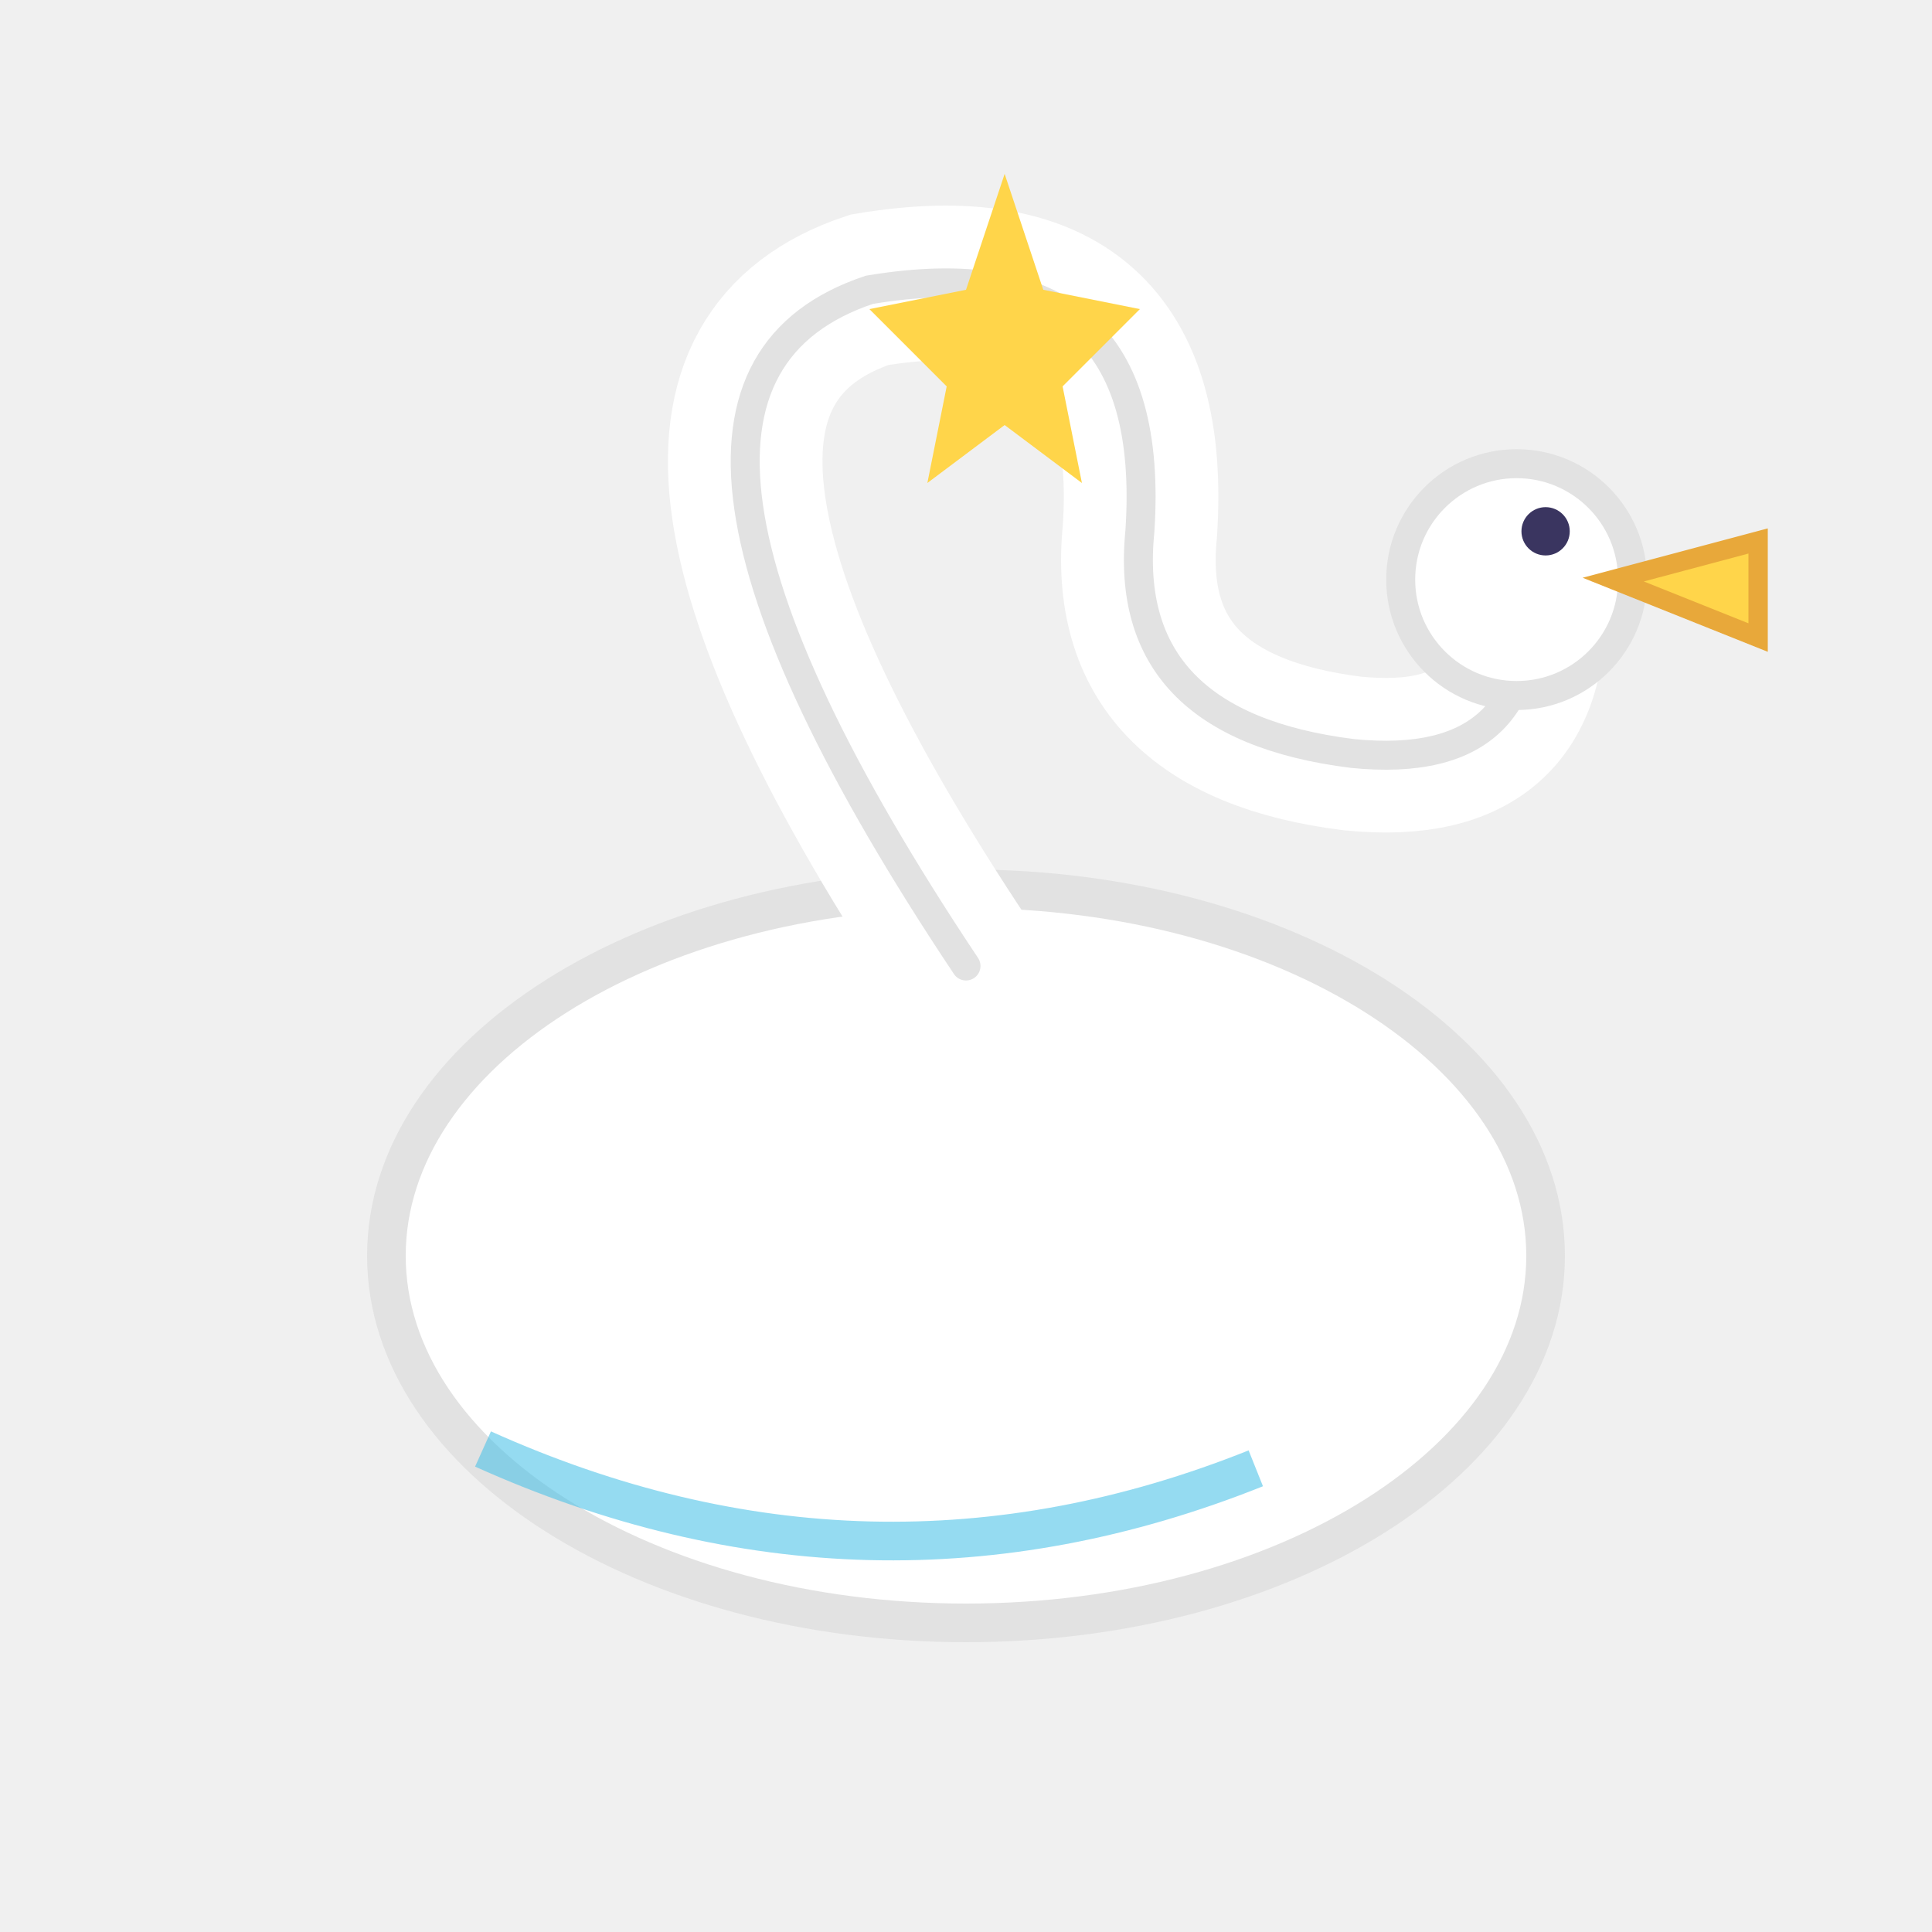
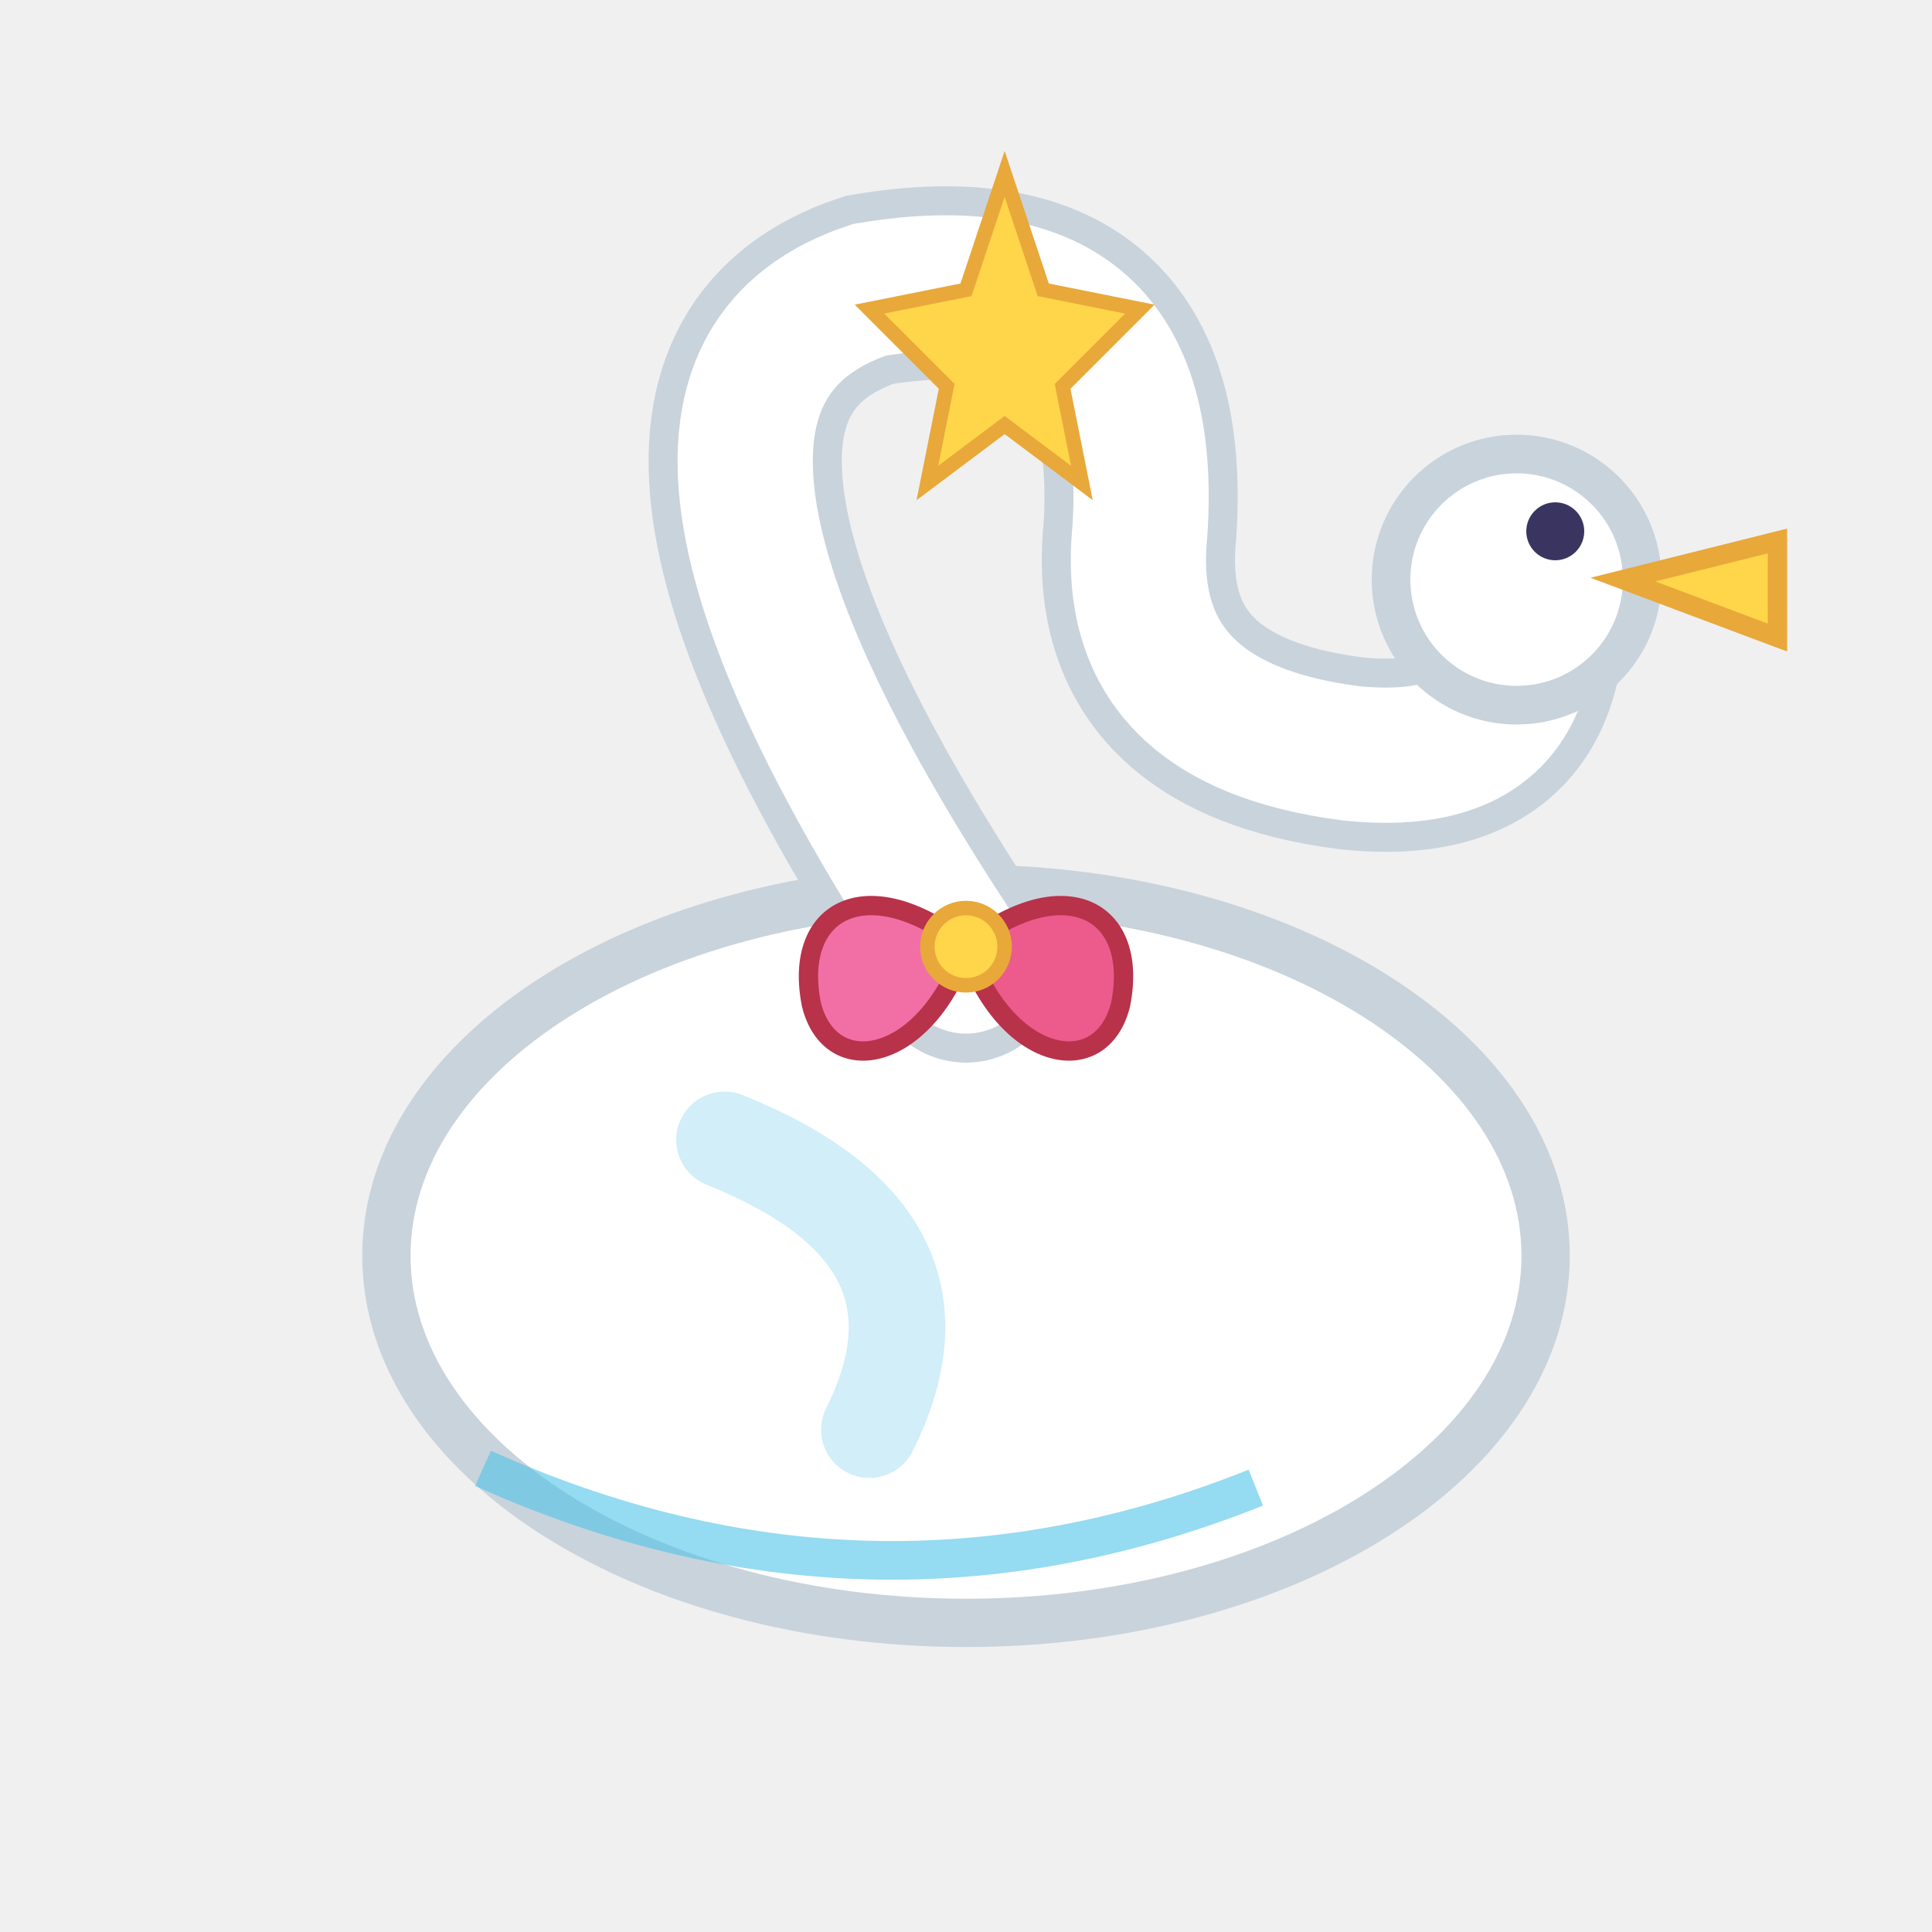
<svg xmlns="http://www.w3.org/2000/svg" viewBox="0 0 200 200">
-   <ellipse cx="100" cy="130" rx="60" ry="38" fill="#FFFFFF" stroke="#E2E2E2" stroke-width="4" />
-   <path d="M100 100 Q60 40 90 30 Q120 25 118 55 Q116 75 140 78 Q160 80 158 60" fill="none" stroke="#FFFFFF" stroke-width="16" stroke-linecap="round" />
-   <path d="M100 100 Q60 40 90 30 Q120 25 118 55 Q116 75 140 78 Q160 80 158 60" fill="none" stroke="#E2E2E2" stroke-width="3" stroke-linecap="round" />
-   <circle cx="157" cy="60" r="12" fill="#FFFFFF" stroke="#E2E2E2" stroke-width="3" />
-   <path d="M167 60 L182 56 L182 66 Z" fill="#FFD54A" stroke="#E8A83A" stroke-width="2" />
-   <circle cx="160" cy="55" r="2.5" fill="#3A3560" />
-   <path d="M100 30 L104 18 L108 30 L118 32 L110 40 L112 50 L104 44 L96 50 L98 40 L90 32 Z" fill="#FFD54A" />
-   <path d="M50 150 Q90 168 130 152" fill="none" stroke="#4FC3E8" stroke-width="4" opacity="0.6" />
+   <ellipse cx="100" cy="130" rx="60" ry="38" fill="#FFFFFF" stroke="#C9D3DC" stroke-width="5" />
+   <path d="M75 118 Q100 128 90 148" fill="none" stroke="#BEE7F7" stroke-width="10" stroke-linecap="round" opacity="0.7" />
+   <path d="M100 100 Q60 40 90 30 Q120 25 118 55 Q116 75 140 78 Q160 80 158 60" fill="none" stroke="#C9D3DC" stroke-width="20" stroke-linecap="round" />
+   <path d="M100 100 Q60 40 90 30 Q120 25 118 55 Q116 75 140 78 Q160 80 158 60" fill="none" stroke="#FFFFFF" stroke-width="14" stroke-linecap="round" />
+   <circle cx="157" cy="60" r="13" fill="#FFFFFF" stroke="#C9D3DC" stroke-width="4" />
+   <path d="M168 60 L184 56 L184 66 Z" fill="#FFD54A" stroke="#E8A83A" stroke-width="2" />
+   <circle cx="161" cy="55" r="3" fill="#3A3560" />
+   <path d="M100 30 L104 18 L108 30 L118 32 L110 40 L112 50 L104 44 L96 50 L98 40 L90 32 Z" fill="#FFD54A" stroke="#E8A83A" stroke-width="1.5" />
+   <path d="M100 98 C90 90 82 94 84 104 C86 112 96 110 100 98 Z" fill="#F26FA6" stroke="#B8324A" stroke-width="2" />
+   <path d="M100 98 C110 90 118 94 116 104 C114 112 104 110 100 98 Z" fill="#EC5B8C" stroke="#B8324A" stroke-width="2" />
+   <circle cx="100" cy="98" r="4" fill="#FFD54A" stroke="#E8A83A" stroke-width="1.5" />
+   <path d="M50 152 Q90 170 130 154" fill="none" stroke="#4FC3E8" stroke-width="4" opacity="0.6" />
</svg>
